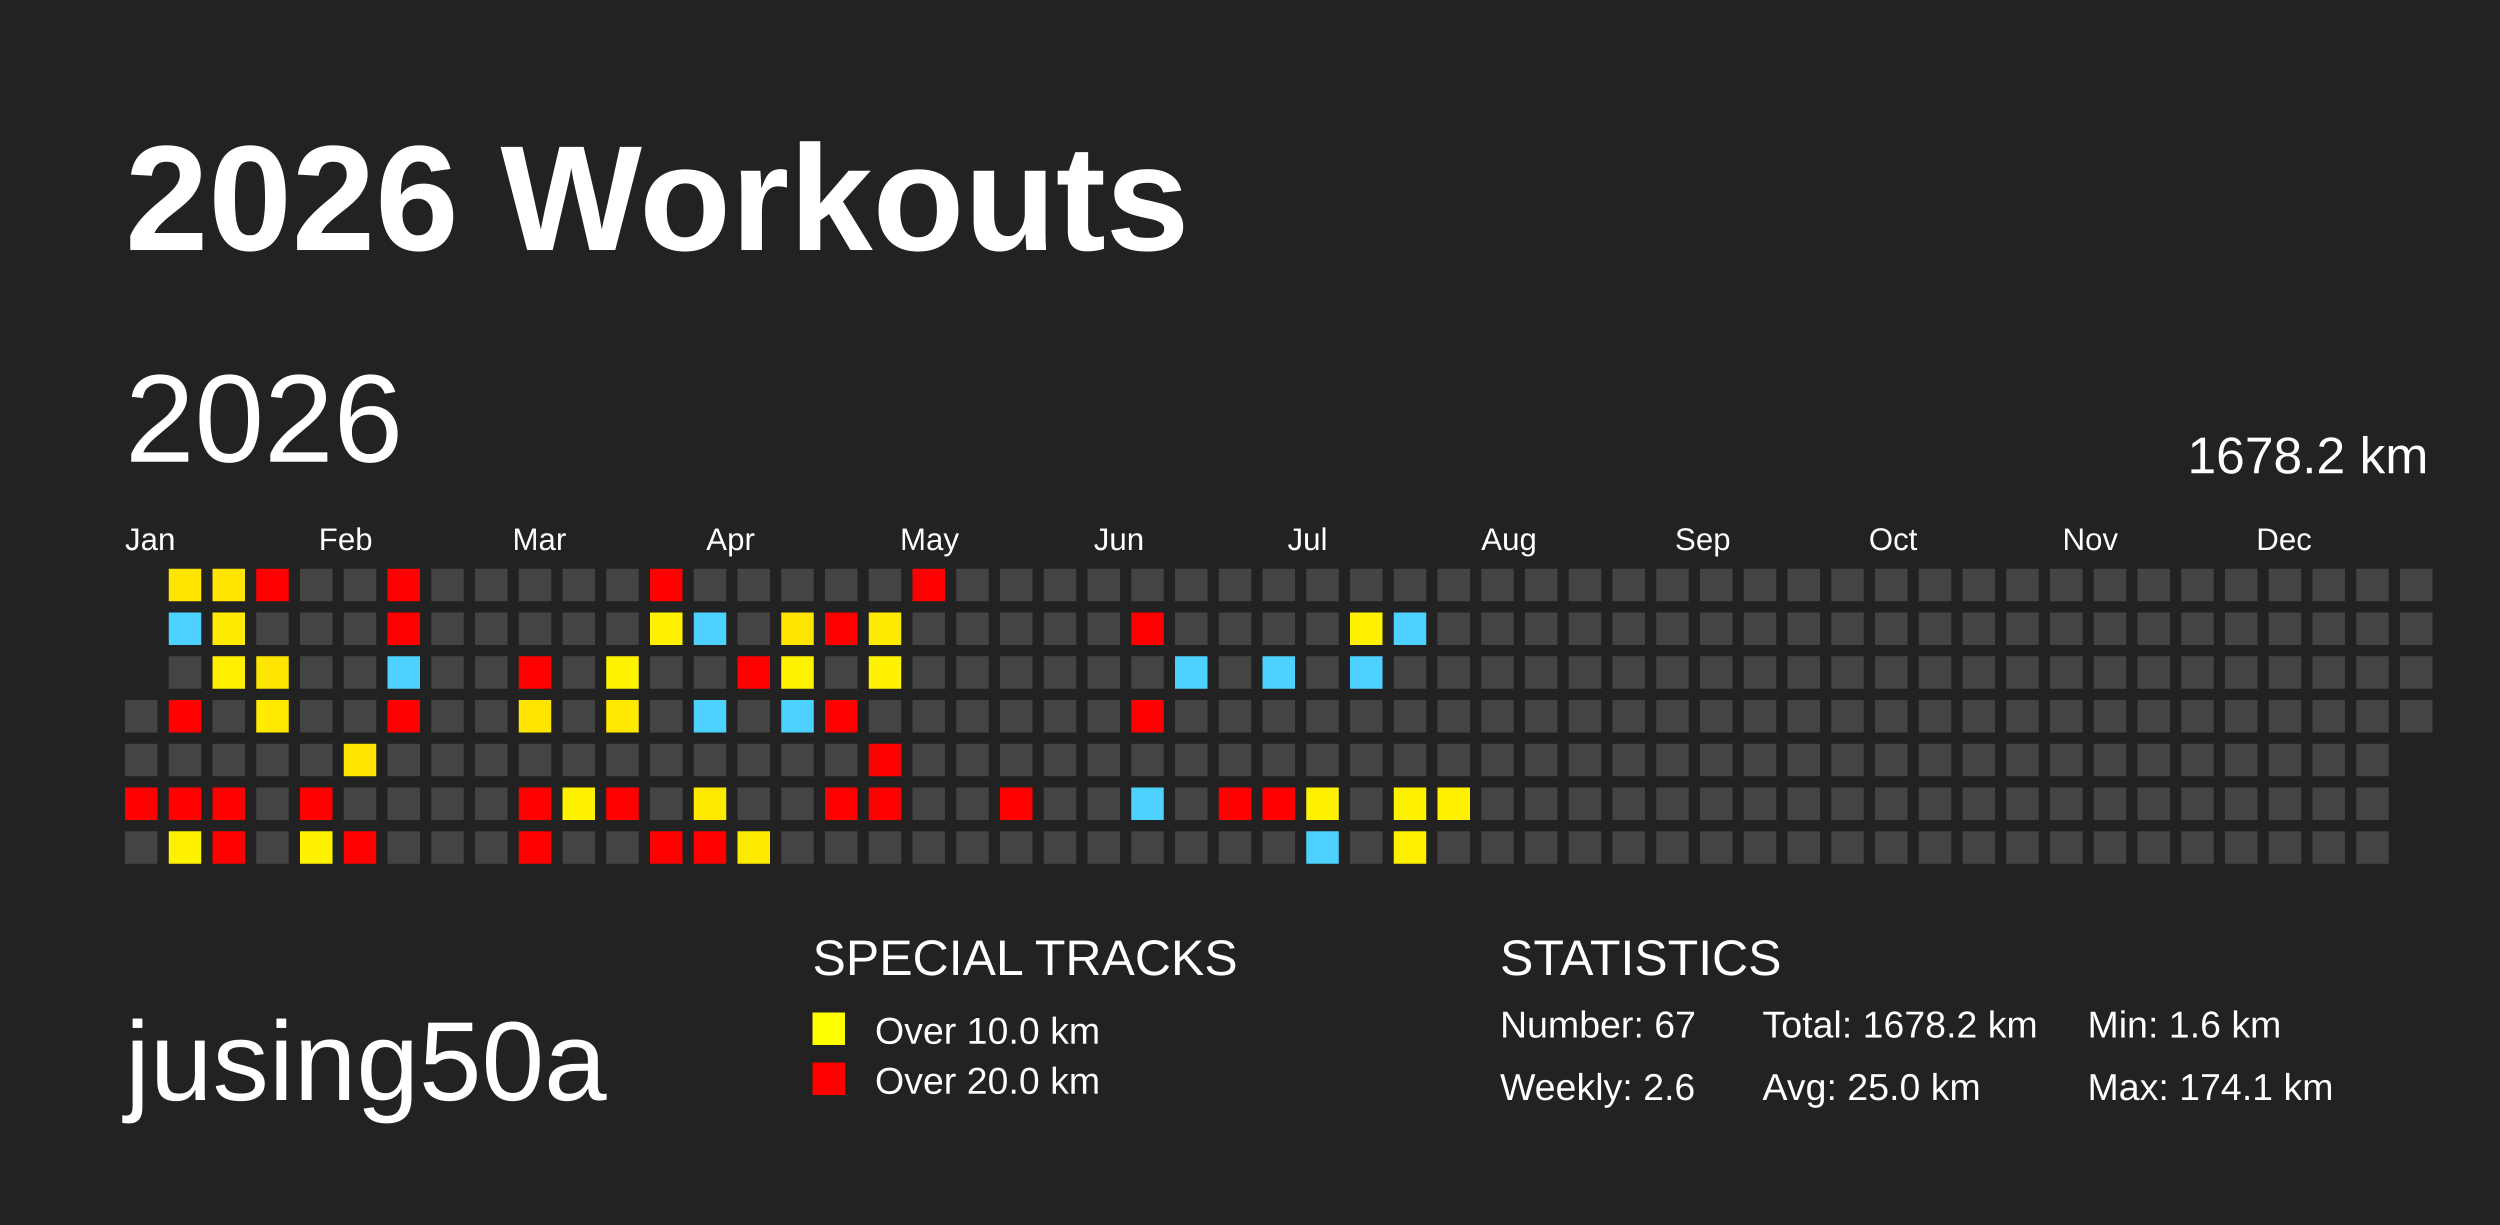
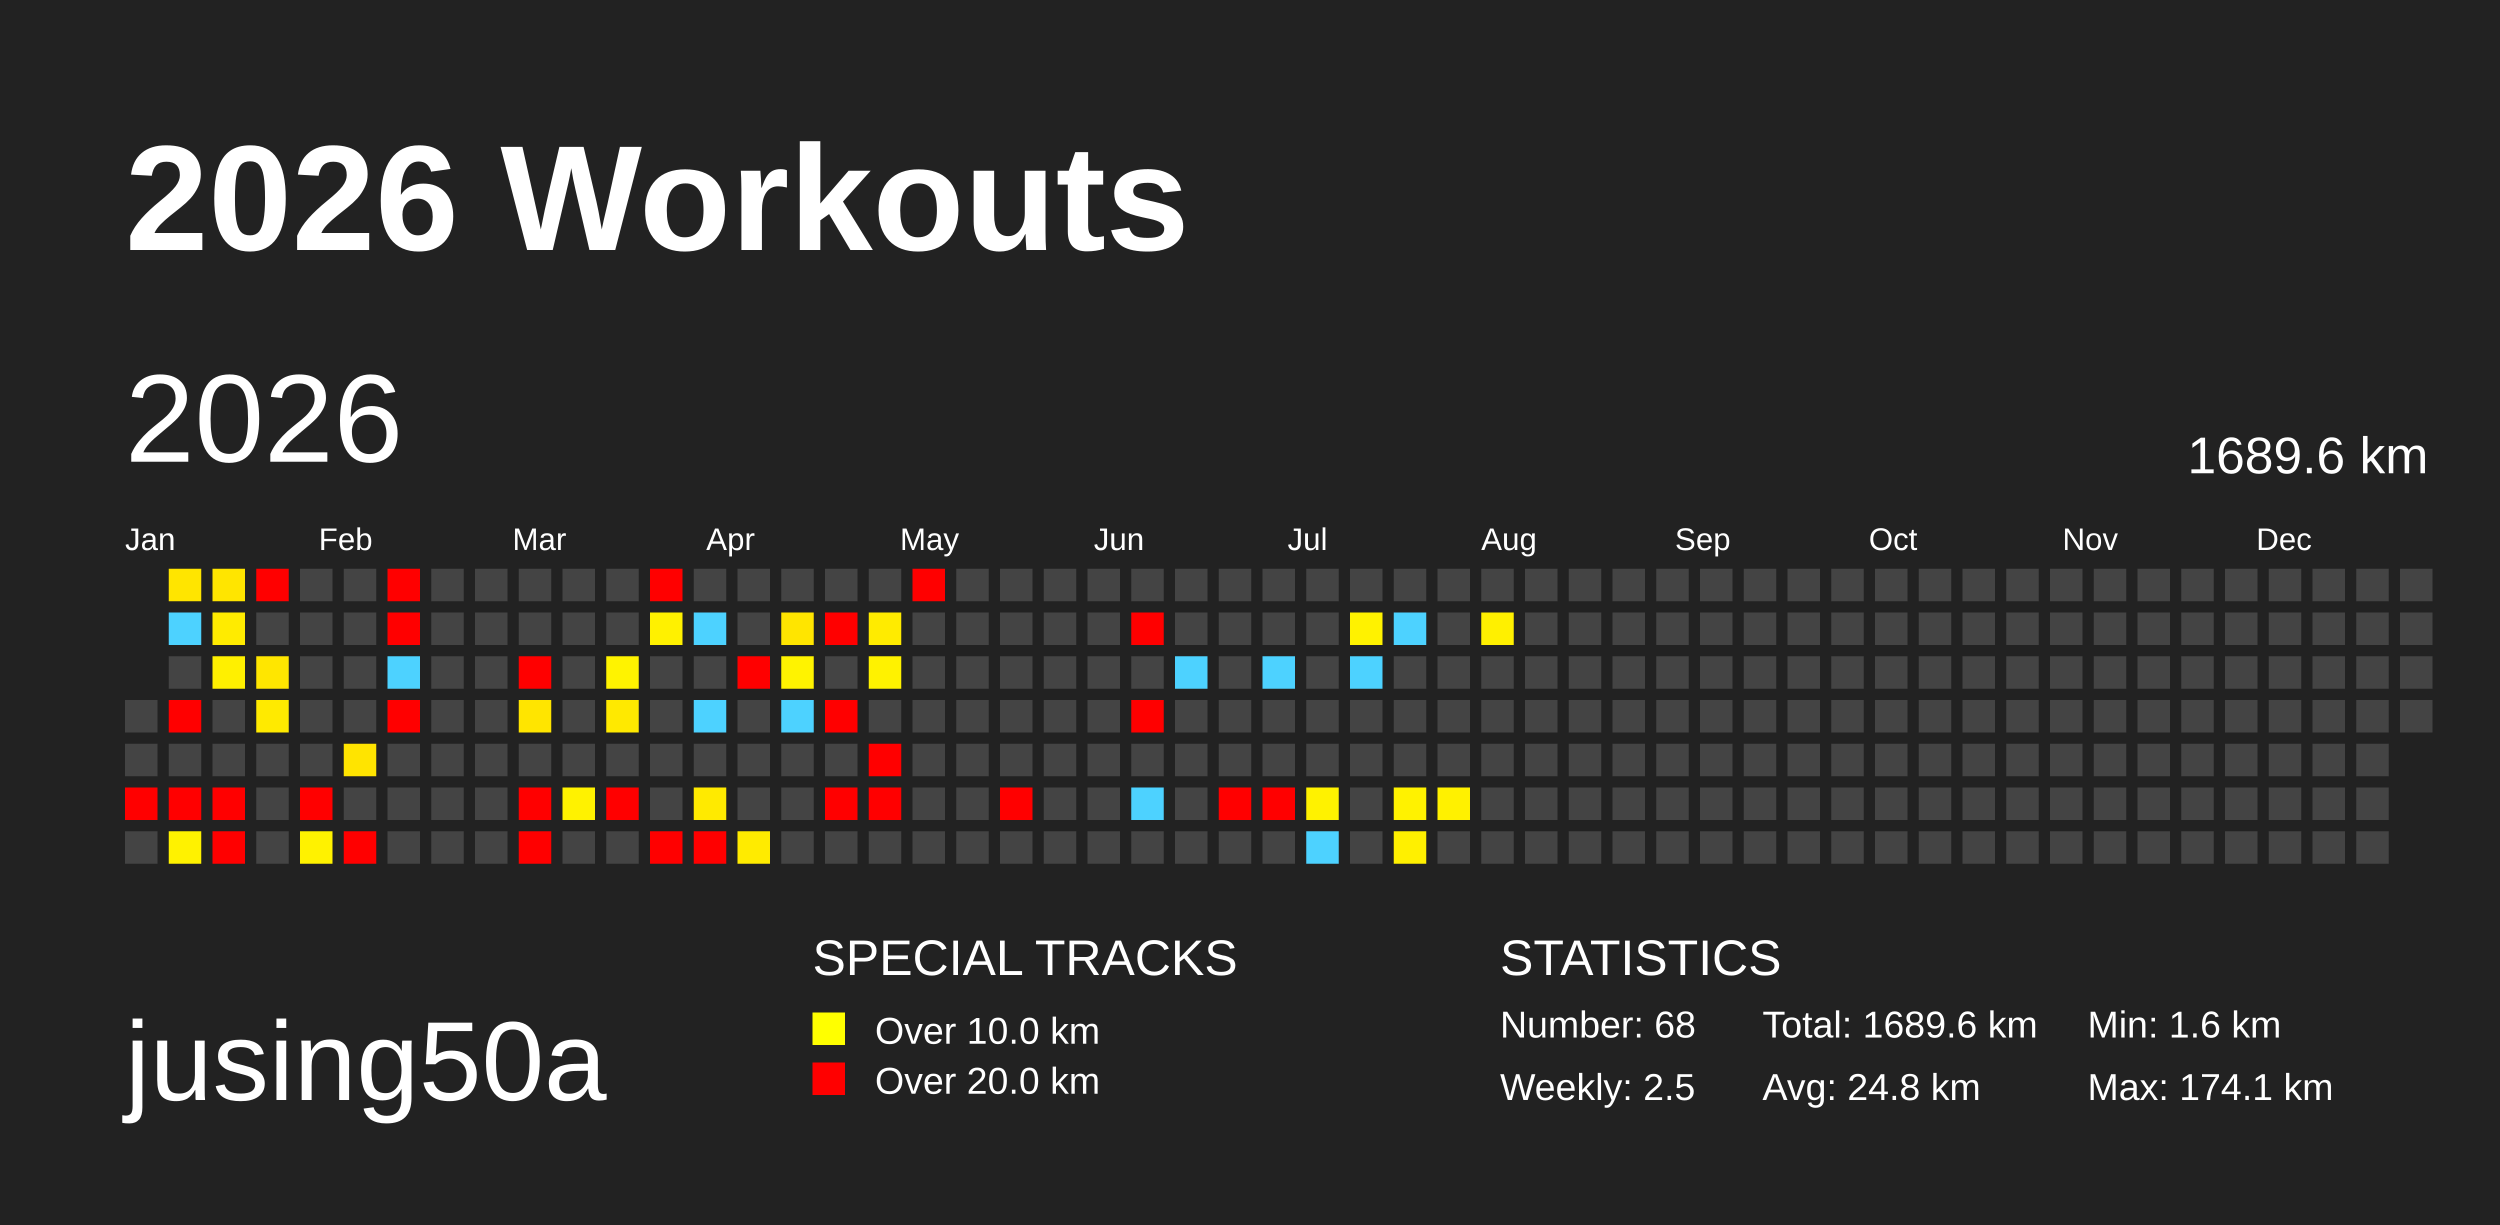
<svg xmlns="http://www.w3.org/2000/svg" baseProfile="full" height="98mm" version="1.1" viewBox="0,0,200,98" width="200mm">
  <defs />
  <rect fill="#222222" height="98" width="200" x="0" y="0" />
  <text fill="#FFFFFF" style="font-size:12px; font-family:Arial; font-weight:bold;" x="10" y="20">2026 Workouts</text>
  <text fill="#FFFFFF" style="font-size:9px; font-family:Arial" x="10" y="88">jusing50a</text>
  <text fill="#FFFFFF" style="font-size:4px; font-family:Arial" x="65" y="78">SPECIAL TRACKS</text>
  <rect fill="yellow" height="2.6" width="2.6" x="65" y="81" />
  <text fill="#FFFFFF" style="font-size:3px; font-family:Arial" x="70" y="83.5">Over 10.0 km</text>
  <rect fill="red" height="2.6" width="2.6" x="65" y="85" />
  <text fill="#FFFFFF" style="font-size:3px; font-family:Arial" x="70" y="87.5">Over 20.0 km</text>
  <text fill="#FFFFFF" style="font-size:4px; font-family:Arial" x="120" y="78">STATISTICS</text>
-   <text fill="#FFFFFF" style="font-size:3px; font-family:Arial" x="120" y="83">Number: 67</text>
-   <text fill="#FFFFFF" style="font-size:3px; font-family:Arial" x="120" y="88">Weekly: 2.6</text>
-   <text fill="#FFFFFF" style="font-size:3px; font-family:Arial" x="141" y="83">Total: 1678.2 km</text>
-   <text fill="#FFFFFF" style="font-size:3px; font-family:Arial" x="141" y="88">Avg: 25.0 km</text>
+   <text fill="#FFFFFF" style="font-size:3px; font-family:Arial" x="120" y="83">Number: 68</text>
+   <text fill="#FFFFFF" style="font-size:3px; font-family:Arial" x="120" y="88">Weekly: 2.5</text>
+   <text fill="#FFFFFF" style="font-size:3px; font-family:Arial" x="141" y="83">Total: 1689.6 km</text>
+   <text fill="#FFFFFF" style="font-size:3px; font-family:Arial" x="141" y="88">Avg: 24.8 km</text>
  <text fill="#FFFFFF" style="font-size:3px; font-family:Arial" x="167" y="83">Min: 1.6 km</text>
  <text fill="#FFFFFF" style="font-size:3px; font-family:Arial" x="167" y="88">Max: 174.1 km</text>
  <text dominant-baseline="hanging" fill="#FFFFFF" style="font-size:10.0px; font-family:Arial;" x="10" y="30">2026</text>
-   <text dominant-baseline="hanging" fill="#FFFFFF" style="font-size:4.125px; font-family:Arial;" x="175" y="35">1678.2 km</text>
+   <text dominant-baseline="hanging" fill="#FFFFFF" style="font-size:4.125px; font-family:Arial;" x="175" y="35">1689.6 km</text>
  <text fill="#FFFFFF" style="font-size:2.5px; font-family:Arial" x="10.0" y="44">Jan</text>
  <text fill="#FFFFFF" style="font-size:2.5px; font-family:Arial" x="25.5" y="44">Feb</text>
  <text fill="#FFFFFF" style="font-size:2.5px; font-family:Arial" x="41.0" y="44">Mar</text>
  <text fill="#FFFFFF" style="font-size:2.5px; font-family:Arial" x="56.5" y="44">Apr</text>
  <text fill="#FFFFFF" style="font-size:2.5px; font-family:Arial" x="72.0" y="44">May</text>
  <text fill="#FFFFFF" style="font-size:2.5px; font-family:Arial" x="87.5" y="44">Jun</text>
  <text fill="#FFFFFF" style="font-size:2.5px; font-family:Arial" x="103.0" y="44">Jul</text>
  <text fill="#FFFFFF" style="font-size:2.5px; font-family:Arial" x="118.5" y="44">Aug</text>
  <text fill="#FFFFFF" style="font-size:2.5px; font-family:Arial" x="134.0" y="44">Sep</text>
  <text fill="#FFFFFF" style="font-size:2.5px; font-family:Arial" x="149.5" y="44">Oct</text>
  <text fill="#FFFFFF" style="font-size:2.5px; font-family:Arial" x="165.0" y="44">Nov</text>
  <text fill="#FFFFFF" style="font-size:2.5px; font-family:Arial" x="180.5" y="44">Dec</text>
  <rect fill="#444444" height="2.6" width="2.6" x="10.0" y="56.0" />
  <rect fill="#444444" height="2.6" width="2.6" x="10.0" y="59.5" />
  <rect fill="red" height="2.6" width="2.6" x="10.0" y="63.0" />
  <rect fill="#444444" height="2.6" width="2.6" x="10.0" y="66.5" />
  <rect fill="#ffe500" height="2.6" width="2.6" x="13.5" y="45.5" />
  <rect fill="#4dd2ff" height="2.6" width="2.6" x="13.5" y="49.0" />
  <rect fill="#444444" height="2.6" width="2.6" x="13.5" y="52.5" />
  <rect fill="red" height="2.6" width="2.6" x="13.5" y="56.0" />
  <rect fill="#444444" height="2.6" width="2.6" x="13.5" y="59.5" />
  <rect fill="red" height="2.6" width="2.6" x="13.5" y="63.0" />
  <rect fill="#fff200" height="2.6" width="2.6" x="13.5" y="66.5" />
  <rect fill="#ffe500" height="2.6" width="2.6" x="17.0" y="45.5" />
  <rect fill="#ffeb00" height="2.6" width="2.6" x="17.0" y="49.0" />
  <rect fill="#fff000" height="2.6" width="2.6" x="17.0" y="52.5" />
  <rect fill="#444444" height="2.6" width="2.6" x="17.0" y="56.0" />
  <rect fill="#444444" height="2.6" width="2.6" x="17.0" y="59.5" />
  <rect fill="red" height="2.6" width="2.6" x="17.0" y="63.0" />
  <rect fill="red" height="2.6" width="2.6" x="17.0" y="66.5" />
  <rect fill="red" height="2.6" width="2.6" x="20.5" y="45.5" />
  <rect fill="#444444" height="2.6" width="2.6" x="20.5" y="49.0" />
  <rect fill="#ffe600" height="2.6" width="2.6" x="20.5" y="52.5" />
  <rect fill="#ffea00" height="2.6" width="2.6" x="20.5" y="56.0" />
  <rect fill="#444444" height="2.6" width="2.6" x="20.5" y="59.5" />
  <rect fill="#444444" height="2.6" width="2.6" x="20.5" y="63.0" />
  <rect fill="#444444" height="2.6" width="2.6" x="20.5" y="66.5" />
  <rect fill="#444444" height="2.6" width="2.6" x="24.0" y="45.5" />
  <rect fill="#444444" height="2.6" width="2.6" x="24.0" y="49.0" />
  <rect fill="#444444" height="2.6" width="2.6" x="24.0" y="52.5" />
  <rect fill="#444444" height="2.6" width="2.6" x="24.0" y="56.0" />
  <rect fill="#444444" height="2.6" width="2.6" x="24.0" y="59.5" />
  <rect fill="red" height="2.6" width="2.6" x="24.0" y="63.0" />
  <rect fill="#fff200" height="2.6" width="2.6" x="24.0" y="66.5" />
  <rect fill="#444444" height="2.6" width="2.6" x="27.5" y="45.5" />
  <rect fill="#444444" height="2.6" width="2.6" x="27.5" y="49.0" />
  <rect fill="#444444" height="2.6" width="2.6" x="27.5" y="52.5" />
  <rect fill="#444444" height="2.6" width="2.6" x="27.5" y="56.0" />
  <rect fill="#ffe400" height="2.6" width="2.6" x="27.5" y="59.5" />
  <rect fill="#444444" height="2.6" width="2.6" x="27.5" y="63.0" />
  <rect fill="red" height="2.6" width="2.6" x="27.5" y="66.5" />
  <rect fill="red" height="2.6" width="2.6" x="31.0" y="45.5" />
  <rect fill="red" height="2.6" width="2.6" x="31.0" y="49.0" />
  <rect fill="#4dd2ff" height="2.6" width="2.6" x="31.0" y="52.5" />
  <rect fill="red" height="2.6" width="2.6" x="31.0" y="56.0" />
  <rect fill="#444444" height="2.6" width="2.6" x="31.0" y="59.5" />
  <rect fill="#444444" height="2.6" width="2.6" x="31.0" y="63.0" />
  <rect fill="#444444" height="2.6" width="2.6" x="31.0" y="66.5" />
  <rect fill="#444444" height="2.6" width="2.6" x="34.5" y="45.5" />
  <rect fill="#444444" height="2.6" width="2.6" x="34.5" y="49.0" />
  <rect fill="#444444" height="2.6" width="2.6" x="34.5" y="52.5" />
  <rect fill="#444444" height="2.6" width="2.6" x="34.5" y="56.0" />
  <rect fill="#444444" height="2.6" width="2.6" x="34.5" y="59.5" />
  <rect fill="#444444" height="2.6" width="2.6" x="34.5" y="63.0" />
  <rect fill="#444444" height="2.6" width="2.6" x="34.5" y="66.5" />
  <rect fill="#444444" height="2.6" width="2.6" x="38.0" y="45.5" />
  <rect fill="#444444" height="2.6" width="2.6" x="38.0" y="49.0" />
  <rect fill="#444444" height="2.6" width="2.6" x="38.0" y="52.5" />
  <rect fill="#444444" height="2.6" width="2.6" x="38.0" y="56.0" />
  <rect fill="#444444" height="2.6" width="2.6" x="38.0" y="59.5" />
  <rect fill="#444444" height="2.6" width="2.6" x="38.0" y="63.0" />
  <rect fill="#444444" height="2.6" width="2.6" x="38.0" y="66.5" />
  <rect fill="#444444" height="2.6" width="2.6" x="41.5" y="45.5" />
  <rect fill="#444444" height="2.6" width="2.6" x="41.5" y="49.0" />
  <rect fill="red" height="2.6" width="2.6" x="41.5" y="52.5" />
  <rect fill="#ffe500" height="2.6" width="2.6" x="41.5" y="56.0" />
  <rect fill="#444444" height="2.6" width="2.6" x="41.5" y="59.5" />
  <rect fill="red" height="2.6" width="2.6" x="41.5" y="63.0" />
  <rect fill="red" height="2.6" width="2.6" x="41.5" y="66.5" />
  <rect fill="#444444" height="2.6" width="2.6" x="45.0" y="45.5" />
  <rect fill="#444444" height="2.6" width="2.6" x="45.0" y="49.0" />
  <rect fill="#444444" height="2.6" width="2.6" x="45.0" y="52.5" />
  <rect fill="#444444" height="2.6" width="2.6" x="45.0" y="56.0" />
  <rect fill="#444444" height="2.6" width="2.6" x="45.0" y="59.5" />
  <rect fill="#fff200" height="2.6" width="2.6" x="45.0" y="63.0" />
  <rect fill="#444444" height="2.6" width="2.6" x="45.0" y="66.5" />
  <rect fill="#444444" height="2.6" width="2.6" x="48.5" y="45.5" />
  <rect fill="#444444" height="2.6" width="2.6" x="48.5" y="49.0" />
  <rect fill="#fff300" height="2.6" width="2.6" x="48.5" y="52.5" />
  <rect fill="#ffe900" height="2.6" width="2.6" x="48.5" y="56.0" />
  <rect fill="#444444" height="2.6" width="2.6" x="48.5" y="59.5" />
  <rect fill="red" height="2.6" width="2.6" x="48.5" y="63.0" />
  <rect fill="#444444" height="2.6" width="2.6" x="48.5" y="66.5" />
  <rect fill="red" height="2.6" width="2.6" x="52.0" y="45.5" />
  <rect fill="#fff100" height="2.6" width="2.6" x="52.0" y="49.0" />
  <rect fill="#444444" height="2.6" width="2.6" x="52.0" y="52.5" />
  <rect fill="#444444" height="2.6" width="2.6" x="52.0" y="56.0" />
  <rect fill="#444444" height="2.6" width="2.6" x="52.0" y="59.5" />
  <rect fill="#444444" height="2.6" width="2.6" x="52.0" y="63.0" />
  <rect fill="red" height="2.6" width="2.6" x="52.0" y="66.5" />
  <rect fill="#444444" height="2.6" width="2.6" x="55.5" y="45.5" />
  <rect fill="#4dd2ff" height="2.6" width="2.6" x="55.5" y="49.0" />
  <rect fill="#444444" height="2.6" width="2.6" x="55.5" y="52.5" />
  <rect fill="#4dd2ff" height="2.6" width="2.6" x="55.5" y="56.0" />
  <rect fill="#444444" height="2.6" width="2.6" x="55.5" y="59.5" />
  <rect fill="#ffea00" height="2.6" width="2.6" x="55.5" y="63.0" />
  <rect fill="red" height="2.6" width="2.6" x="55.5" y="66.5" />
  <rect fill="#444444" height="2.6" width="2.6" x="59.0" y="45.5" />
  <rect fill="#444444" height="2.6" width="2.6" x="59.0" y="49.0" />
  <rect fill="red" height="2.6" width="2.6" x="59.0" y="52.5" />
  <rect fill="#444444" height="2.6" width="2.6" x="59.0" y="56.0" />
  <rect fill="#444444" height="2.6" width="2.6" x="59.0" y="59.5" />
  <rect fill="#444444" height="2.6" width="2.6" x="59.0" y="63.0" />
  <rect fill="#ffeb00" height="2.6" width="2.6" x="59.0" y="66.5" />
  <rect fill="#444444" height="2.6" width="2.6" x="62.5" y="45.5" />
  <rect fill="#ffe500" height="2.6" width="2.6" x="62.5" y="49.0" />
  <rect fill="#fff300" height="2.6" width="2.6" x="62.5" y="52.5" />
  <rect fill="#4dd2ff" height="2.6" width="2.6" x="62.5" y="56.0" />
  <rect fill="#444444" height="2.6" width="2.6" x="62.5" y="59.5" />
  <rect fill="#444444" height="2.6" width="2.6" x="62.5" y="63.0" />
  <rect fill="#444444" height="2.6" width="2.6" x="62.5" y="66.5" />
  <rect fill="#444444" height="2.6" width="2.6" x="66.0" y="45.5" />
  <rect fill="red" height="2.6" width="2.6" x="66.0" y="49.0" />
  <rect fill="#444444" height="2.6" width="2.6" x="66.0" y="52.5" />
  <rect fill="red" height="2.6" width="2.6" x="66.0" y="56.0" />
  <rect fill="#444444" height="2.6" width="2.6" x="66.0" y="59.5" />
  <rect fill="red" height="2.6" width="2.6" x="66.0" y="63.0" />
  <rect fill="#444444" height="2.6" width="2.6" x="66.0" y="66.5" />
  <rect fill="#444444" height="2.6" width="2.6" x="69.5" y="45.5" />
  <rect fill="#ffeb00" height="2.6" width="2.6" x="69.5" y="49.0" />
  <rect fill="#fff200" height="2.6" width="2.6" x="69.5" y="52.5" />
  <rect fill="#444444" height="2.6" width="2.6" x="69.5" y="56.0" />
  <rect fill="red" height="2.6" width="2.6" x="69.5" y="59.5" />
  <rect fill="red" height="2.6" width="2.6" x="69.5" y="63.0" />
  <rect fill="#444444" height="2.6" width="2.6" x="69.5" y="66.5" />
  <rect fill="red" height="2.6" width="2.6" x="73.0" y="45.5" />
  <rect fill="#444444" height="2.6" width="2.6" x="73.0" y="49.0" />
  <rect fill="#444444" height="2.6" width="2.6" x="73.0" y="52.5" />
  <rect fill="#444444" height="2.6" width="2.6" x="73.0" y="56.0" />
  <rect fill="#444444" height="2.6" width="2.6" x="73.0" y="59.5" />
  <rect fill="#444444" height="2.6" width="2.6" x="73.0" y="63.0" />
  <rect fill="#444444" height="2.6" width="2.6" x="73.0" y="66.5" />
  <rect fill="#444444" height="2.6" width="2.6" x="76.5" y="45.5" />
  <rect fill="#444444" height="2.6" width="2.6" x="76.5" y="49.0" />
  <rect fill="#444444" height="2.6" width="2.6" x="76.5" y="52.5" />
  <rect fill="#444444" height="2.6" width="2.6" x="76.5" y="56.0" />
  <rect fill="#444444" height="2.6" width="2.6" x="76.5" y="59.5" />
  <rect fill="#444444" height="2.6" width="2.6" x="76.5" y="63.0" />
  <rect fill="#444444" height="2.6" width="2.6" x="76.5" y="66.5" />
  <rect fill="#444444" height="2.6" width="2.6" x="80.0" y="45.5" />
  <rect fill="#444444" height="2.6" width="2.6" x="80.0" y="49.0" />
  <rect fill="#444444" height="2.6" width="2.6" x="80.0" y="52.5" />
  <rect fill="#444444" height="2.6" width="2.6" x="80.0" y="56.0" />
  <rect fill="#444444" height="2.6" width="2.6" x="80.0" y="59.5" />
  <rect fill="red" height="2.6" width="2.6" x="80.0" y="63.0" />
  <rect fill="#444444" height="2.6" width="2.6" x="80.0" y="66.5" />
  <rect fill="#444444" height="2.6" width="2.6" x="83.5" y="45.5" />
  <rect fill="#444444" height="2.6" width="2.6" x="83.5" y="49.0" />
  <rect fill="#444444" height="2.6" width="2.6" x="83.5" y="52.5" />
  <rect fill="#444444" height="2.6" width="2.6" x="83.5" y="56.0" />
  <rect fill="#444444" height="2.6" width="2.6" x="83.5" y="59.5" />
  <rect fill="#444444" height="2.6" width="2.6" x="83.5" y="63.0" />
  <rect fill="#444444" height="2.6" width="2.6" x="83.5" y="66.5" />
  <rect fill="#444444" height="2.6" width="2.6" x="87.0" y="45.5" />
  <rect fill="#444444" height="2.6" width="2.6" x="87.0" y="49.0" />
  <rect fill="#444444" height="2.6" width="2.6" x="87.0" y="52.5" />
  <rect fill="#444444" height="2.6" width="2.6" x="87.0" y="56.0" />
  <rect fill="#444444" height="2.6" width="2.6" x="87.0" y="59.5" />
  <rect fill="#444444" height="2.6" width="2.6" x="87.0" y="63.0" />
  <rect fill="#444444" height="2.6" width="2.6" x="87.0" y="66.5" />
  <rect fill="#444444" height="2.6" width="2.6" x="90.5" y="45.5" />
  <rect fill="red" height="2.6" width="2.6" x="90.5" y="49.0" />
  <rect fill="#444444" height="2.6" width="2.6" x="90.5" y="52.5" />
  <rect fill="red" height="2.6" width="2.6" x="90.5" y="56.0" />
  <rect fill="#444444" height="2.6" width="2.6" x="90.5" y="59.5" />
  <rect fill="#4dd2ff" height="2.6" width="2.6" x="90.5" y="63.0" />
  <rect fill="#444444" height="2.6" width="2.6" x="90.5" y="66.5" />
  <rect fill="#444444" height="2.6" width="2.6" x="94.0" y="45.5" />
  <rect fill="#444444" height="2.6" width="2.6" x="94.0" y="49.0" />
  <rect fill="#4dd2ff" height="2.6" width="2.6" x="94.0" y="52.5" />
  <rect fill="#444444" height="2.6" width="2.6" x="94.0" y="56.0" />
  <rect fill="#444444" height="2.6" width="2.6" x="94.0" y="59.5" />
  <rect fill="#444444" height="2.6" width="2.6" x="94.0" y="63.0" />
  <rect fill="#444444" height="2.6" width="2.6" x="94.0" y="66.5" />
  <rect fill="#444444" height="2.6" width="2.6" x="97.5" y="45.5" />
  <rect fill="#444444" height="2.6" width="2.6" x="97.5" y="49.0" />
  <rect fill="#444444" height="2.6" width="2.6" x="97.5" y="52.5" />
  <rect fill="#444444" height="2.6" width="2.6" x="97.5" y="56.0" />
  <rect fill="#444444" height="2.6" width="2.6" x="97.5" y="59.5" />
  <rect fill="red" height="2.6" width="2.6" x="97.5" y="63.0" />
  <rect fill="#444444" height="2.6" width="2.6" x="97.5" y="66.5" />
  <rect fill="#444444" height="2.6" width="2.6" x="101.0" y="45.5" />
  <rect fill="#444444" height="2.6" width="2.6" x="101.0" y="49.0" />
  <rect fill="#4dd2ff" height="2.6" width="2.6" x="101.0" y="52.5" />
  <rect fill="#444444" height="2.6" width="2.6" x="101.0" y="56.0" />
  <rect fill="#444444" height="2.6" width="2.6" x="101.0" y="59.5" />
  <rect fill="red" height="2.6" width="2.6" x="101.0" y="63.0" />
  <rect fill="#444444" height="2.6" width="2.6" x="101.0" y="66.5" />
  <rect fill="#444444" height="2.6" width="2.6" x="104.5" y="45.5" />
  <rect fill="#444444" height="2.6" width="2.6" x="104.5" y="49.0" />
  <rect fill="#444444" height="2.6" width="2.6" x="104.5" y="52.5" />
  <rect fill="#444444" height="2.6" width="2.6" x="104.5" y="56.0" />
  <rect fill="#444444" height="2.6" width="2.6" x="104.5" y="59.5" />
  <rect fill="#fff200" height="2.6" width="2.6" x="104.5" y="63.0" />
  <rect fill="#4dd2ff" height="2.6" width="2.6" x="104.5" y="66.5" />
  <rect fill="#444444" height="2.6" width="2.6" x="108.0" y="45.5" />
  <rect fill="#fff200" height="2.6" width="2.6" x="108.0" y="49.0" />
  <rect fill="#4dd2ff" height="2.6" width="2.6" x="108.0" y="52.5" />
  <rect fill="#444444" height="2.6" width="2.6" x="108.0" y="56.0" />
  <rect fill="#444444" height="2.6" width="2.6" x="108.0" y="59.5" />
  <rect fill="#444444" height="2.6" width="2.6" x="108.0" y="63.0" />
  <rect fill="#444444" height="2.6" width="2.6" x="108.0" y="66.5" />
  <rect fill="#444444" height="2.6" width="2.6" x="111.5" y="45.5" />
  <rect fill="#4dd2ff" height="2.6" width="2.6" x="111.5" y="49.0" />
  <rect fill="#444444" height="2.6" width="2.6" x="111.5" y="52.5" />
  <rect fill="#444444" height="2.6" width="2.6" x="111.5" y="56.0" />
  <rect fill="#444444" height="2.6" width="2.6" x="111.5" y="59.5" />
  <rect fill="#fff200" height="2.6" width="2.6" x="111.5" y="63.0" />
  <rect fill="#fff000" height="2.6" width="2.6" x="111.5" y="66.5" />
  <rect fill="#444444" height="2.6" width="2.6" x="115.0" y="45.5" />
  <rect fill="#444444" height="2.6" width="2.6" x="115.0" y="49.0" />
  <rect fill="#444444" height="2.6" width="2.6" x="115.0" y="52.5" />
  <rect fill="#444444" height="2.6" width="2.6" x="115.0" y="56.0" />
  <rect fill="#444444" height="2.6" width="2.6" x="115.0" y="59.5" />
  <rect fill="#fff100" height="2.6" width="2.6" x="115.0" y="63.0" />
  <rect fill="#444444" height="2.6" width="2.6" x="115.0" y="66.5" />
  <rect fill="#444444" height="2.6" width="2.6" x="118.5" y="45.5" />
-   <rect fill="#444444" height="2.6" width="2.6" x="118.5" y="49.0" />
+   <rect fill="#fff000" height="2.6" width="2.6" x="118.5" y="49.0" />
  <rect fill="#444444" height="2.6" width="2.6" x="118.5" y="52.5" />
  <rect fill="#444444" height="2.6" width="2.6" x="118.5" y="56.0" />
  <rect fill="#444444" height="2.6" width="2.6" x="118.5" y="59.5" />
  <rect fill="#444444" height="2.6" width="2.6" x="118.5" y="63.0" />
  <rect fill="#444444" height="2.6" width="2.6" x="118.5" y="66.5" />
  <rect fill="#444444" height="2.6" width="2.6" x="122.0" y="45.5" />
  <rect fill="#444444" height="2.6" width="2.6" x="122.0" y="49.0" />
  <rect fill="#444444" height="2.6" width="2.6" x="122.0" y="52.5" />
  <rect fill="#444444" height="2.6" width="2.6" x="122.0" y="56.0" />
  <rect fill="#444444" height="2.6" width="2.6" x="122.0" y="59.5" />
  <rect fill="#444444" height="2.6" width="2.6" x="122.0" y="63.0" />
  <rect fill="#444444" height="2.6" width="2.6" x="122.0" y="66.5" />
  <rect fill="#444444" height="2.6" width="2.6" x="125.5" y="45.5" />
  <rect fill="#444444" height="2.6" width="2.6" x="125.5" y="49.0" />
  <rect fill="#444444" height="2.6" width="2.6" x="125.5" y="52.5" />
  <rect fill="#444444" height="2.6" width="2.6" x="125.5" y="56.0" />
  <rect fill="#444444" height="2.6" width="2.6" x="125.5" y="59.5" />
  <rect fill="#444444" height="2.6" width="2.6" x="125.5" y="63.0" />
  <rect fill="#444444" height="2.6" width="2.6" x="125.5" y="66.5" />
  <rect fill="#444444" height="2.6" width="2.6" x="129.0" y="45.5" />
  <rect fill="#444444" height="2.6" width="2.6" x="129.0" y="49.0" />
  <rect fill="#444444" height="2.6" width="2.6" x="129.0" y="52.5" />
  <rect fill="#444444" height="2.6" width="2.6" x="129.0" y="56.0" />
  <rect fill="#444444" height="2.6" width="2.6" x="129.0" y="59.5" />
  <rect fill="#444444" height="2.6" width="2.6" x="129.0" y="63.0" />
  <rect fill="#444444" height="2.6" width="2.6" x="129.0" y="66.5" />
  <rect fill="#444444" height="2.6" width="2.6" x="132.5" y="45.5" />
  <rect fill="#444444" height="2.6" width="2.6" x="132.5" y="49.0" />
  <rect fill="#444444" height="2.6" width="2.6" x="132.5" y="52.5" />
  <rect fill="#444444" height="2.6" width="2.6" x="132.5" y="56.0" />
  <rect fill="#444444" height="2.6" width="2.6" x="132.5" y="59.5" />
  <rect fill="#444444" height="2.6" width="2.6" x="132.5" y="63.0" />
  <rect fill="#444444" height="2.6" width="2.6" x="132.5" y="66.5" />
  <rect fill="#444444" height="2.6" width="2.6" x="136.0" y="45.5" />
  <rect fill="#444444" height="2.6" width="2.6" x="136.0" y="49.0" />
  <rect fill="#444444" height="2.6" width="2.6" x="136.0" y="52.5" />
  <rect fill="#444444" height="2.6" width="2.6" x="136.0" y="56.0" />
  <rect fill="#444444" height="2.6" width="2.6" x="136.0" y="59.5" />
  <rect fill="#444444" height="2.6" width="2.6" x="136.0" y="63.0" />
  <rect fill="#444444" height="2.6" width="2.6" x="136.0" y="66.5" />
  <rect fill="#444444" height="2.6" width="2.6" x="139.5" y="45.5" />
  <rect fill="#444444" height="2.6" width="2.6" x="139.5" y="49.0" />
  <rect fill="#444444" height="2.6" width="2.6" x="139.5" y="52.5" />
  <rect fill="#444444" height="2.6" width="2.6" x="139.5" y="56.0" />
  <rect fill="#444444" height="2.6" width="2.6" x="139.5" y="59.5" />
  <rect fill="#444444" height="2.6" width="2.6" x="139.5" y="63.0" />
  <rect fill="#444444" height="2.6" width="2.6" x="139.5" y="66.5" />
  <rect fill="#444444" height="2.6" width="2.6" x="143.0" y="45.5" />
  <rect fill="#444444" height="2.6" width="2.6" x="143.0" y="49.0" />
  <rect fill="#444444" height="2.6" width="2.6" x="143.0" y="52.5" />
  <rect fill="#444444" height="2.6" width="2.6" x="143.0" y="56.0" />
  <rect fill="#444444" height="2.6" width="2.6" x="143.0" y="59.5" />
  <rect fill="#444444" height="2.6" width="2.6" x="143.0" y="63.0" />
  <rect fill="#444444" height="2.6" width="2.6" x="143.0" y="66.5" />
  <rect fill="#444444" height="2.6" width="2.6" x="146.5" y="45.5" />
  <rect fill="#444444" height="2.6" width="2.6" x="146.5" y="49.0" />
  <rect fill="#444444" height="2.6" width="2.6" x="146.5" y="52.5" />
  <rect fill="#444444" height="2.6" width="2.6" x="146.5" y="56.0" />
  <rect fill="#444444" height="2.6" width="2.6" x="146.5" y="59.5" />
  <rect fill="#444444" height="2.6" width="2.6" x="146.5" y="63.0" />
  <rect fill="#444444" height="2.6" width="2.6" x="146.5" y="66.5" />
  <rect fill="#444444" height="2.6" width="2.6" x="150.0" y="45.5" />
  <rect fill="#444444" height="2.6" width="2.6" x="150.0" y="49.0" />
  <rect fill="#444444" height="2.6" width="2.6" x="150.0" y="52.5" />
  <rect fill="#444444" height="2.6" width="2.6" x="150.0" y="56.0" />
  <rect fill="#444444" height="2.6" width="2.6" x="150.0" y="59.5" />
  <rect fill="#444444" height="2.6" width="2.6" x="150.0" y="63.0" />
  <rect fill="#444444" height="2.6" width="2.6" x="150.0" y="66.5" />
  <rect fill="#444444" height="2.6" width="2.6" x="153.5" y="45.5" />
  <rect fill="#444444" height="2.6" width="2.6" x="153.5" y="49.0" />
  <rect fill="#444444" height="2.6" width="2.6" x="153.5" y="52.5" />
  <rect fill="#444444" height="2.6" width="2.6" x="153.5" y="56.0" />
  <rect fill="#444444" height="2.6" width="2.6" x="153.5" y="59.5" />
  <rect fill="#444444" height="2.6" width="2.6" x="153.5" y="63.0" />
  <rect fill="#444444" height="2.6" width="2.6" x="153.5" y="66.5" />
  <rect fill="#444444" height="2.6" width="2.6" x="157.0" y="45.5" />
  <rect fill="#444444" height="2.6" width="2.6" x="157.0" y="49.0" />
  <rect fill="#444444" height="2.6" width="2.6" x="157.0" y="52.5" />
  <rect fill="#444444" height="2.6" width="2.6" x="157.0" y="56.0" />
  <rect fill="#444444" height="2.6" width="2.6" x="157.0" y="59.5" />
  <rect fill="#444444" height="2.6" width="2.6" x="157.0" y="63.0" />
  <rect fill="#444444" height="2.6" width="2.6" x="157.0" y="66.5" />
  <rect fill="#444444" height="2.6" width="2.6" x="160.5" y="45.5" />
  <rect fill="#444444" height="2.6" width="2.6" x="160.5" y="49.0" />
  <rect fill="#444444" height="2.6" width="2.6" x="160.5" y="52.5" />
  <rect fill="#444444" height="2.6" width="2.6" x="160.5" y="56.0" />
  <rect fill="#444444" height="2.6" width="2.6" x="160.5" y="59.5" />
  <rect fill="#444444" height="2.6" width="2.6" x="160.5" y="63.0" />
  <rect fill="#444444" height="2.6" width="2.6" x="160.5" y="66.5" />
  <rect fill="#444444" height="2.6" width="2.6" x="164.0" y="45.5" />
  <rect fill="#444444" height="2.6" width="2.6" x="164.0" y="49.0" />
  <rect fill="#444444" height="2.6" width="2.6" x="164.0" y="52.5" />
  <rect fill="#444444" height="2.6" width="2.6" x="164.0" y="56.0" />
  <rect fill="#444444" height="2.6" width="2.6" x="164.0" y="59.5" />
  <rect fill="#444444" height="2.6" width="2.6" x="164.0" y="63.0" />
  <rect fill="#444444" height="2.6" width="2.6" x="164.0" y="66.5" />
  <rect fill="#444444" height="2.6" width="2.6" x="167.5" y="45.5" />
  <rect fill="#444444" height="2.6" width="2.6" x="167.5" y="49.0" />
  <rect fill="#444444" height="2.6" width="2.6" x="167.5" y="52.5" />
  <rect fill="#444444" height="2.6" width="2.6" x="167.5" y="56.0" />
  <rect fill="#444444" height="2.6" width="2.6" x="167.5" y="59.5" />
  <rect fill="#444444" height="2.6" width="2.6" x="167.5" y="63.0" />
  <rect fill="#444444" height="2.6" width="2.6" x="167.5" y="66.5" />
  <rect fill="#444444" height="2.6" width="2.6" x="171.0" y="45.5" />
  <rect fill="#444444" height="2.6" width="2.6" x="171.0" y="49.0" />
  <rect fill="#444444" height="2.6" width="2.6" x="171.0" y="52.5" />
  <rect fill="#444444" height="2.6" width="2.6" x="171.0" y="56.0" />
  <rect fill="#444444" height="2.6" width="2.6" x="171.0" y="59.5" />
  <rect fill="#444444" height="2.6" width="2.6" x="171.0" y="63.0" />
  <rect fill="#444444" height="2.6" width="2.6" x="171.0" y="66.5" />
  <rect fill="#444444" height="2.6" width="2.6" x="174.5" y="45.5" />
  <rect fill="#444444" height="2.6" width="2.6" x="174.5" y="49.0" />
  <rect fill="#444444" height="2.6" width="2.6" x="174.5" y="52.5" />
  <rect fill="#444444" height="2.6" width="2.6" x="174.5" y="56.0" />
  <rect fill="#444444" height="2.6" width="2.6" x="174.5" y="59.5" />
  <rect fill="#444444" height="2.6" width="2.6" x="174.5" y="63.0" />
  <rect fill="#444444" height="2.6" width="2.6" x="174.5" y="66.5" />
  <rect fill="#444444" height="2.6" width="2.6" x="178.0" y="45.5" />
  <rect fill="#444444" height="2.6" width="2.6" x="178.0" y="49.0" />
  <rect fill="#444444" height="2.6" width="2.6" x="178.0" y="52.5" />
  <rect fill="#444444" height="2.6" width="2.6" x="178.0" y="56.0" />
  <rect fill="#444444" height="2.6" width="2.6" x="178.0" y="59.5" />
  <rect fill="#444444" height="2.6" width="2.6" x="178.0" y="63.0" />
  <rect fill="#444444" height="2.6" width="2.6" x="178.0" y="66.5" />
  <rect fill="#444444" height="2.6" width="2.6" x="181.5" y="45.5" />
  <rect fill="#444444" height="2.6" width="2.6" x="181.5" y="49.0" />
  <rect fill="#444444" height="2.6" width="2.6" x="181.5" y="52.5" />
  <rect fill="#444444" height="2.6" width="2.6" x="181.5" y="56.0" />
  <rect fill="#444444" height="2.6" width="2.6" x="181.5" y="59.5" />
  <rect fill="#444444" height="2.6" width="2.6" x="181.5" y="63.0" />
  <rect fill="#444444" height="2.6" width="2.6" x="181.5" y="66.5" />
  <rect fill="#444444" height="2.6" width="2.6" x="185.0" y="45.5" />
  <rect fill="#444444" height="2.6" width="2.6" x="185.0" y="49.0" />
  <rect fill="#444444" height="2.6" width="2.6" x="185.0" y="52.5" />
  <rect fill="#444444" height="2.6" width="2.6" x="185.0" y="56.0" />
  <rect fill="#444444" height="2.6" width="2.6" x="185.0" y="59.5" />
  <rect fill="#444444" height="2.6" width="2.6" x="185.0" y="63.0" />
  <rect fill="#444444" height="2.6" width="2.6" x="185.0" y="66.5" />
  <rect fill="#444444" height="2.6" width="2.6" x="188.5" y="45.5" />
  <rect fill="#444444" height="2.6" width="2.6" x="188.5" y="49.0" />
  <rect fill="#444444" height="2.6" width="2.6" x="188.5" y="52.5" />
  <rect fill="#444444" height="2.6" width="2.6" x="188.5" y="56.0" />
  <rect fill="#444444" height="2.6" width="2.6" x="188.5" y="59.5" />
  <rect fill="#444444" height="2.6" width="2.6" x="188.5" y="63.0" />
  <rect fill="#444444" height="2.6" width="2.6" x="188.5" y="66.5" />
  <rect fill="#444444" height="2.6" width="2.6" x="192.0" y="45.5" />
  <rect fill="#444444" height="2.6" width="2.6" x="192.0" y="49.0" />
  <rect fill="#444444" height="2.6" width="2.6" x="192.0" y="52.5" />
  <rect fill="#444444" height="2.6" width="2.6" x="192.0" y="56.0" />
</svg>
